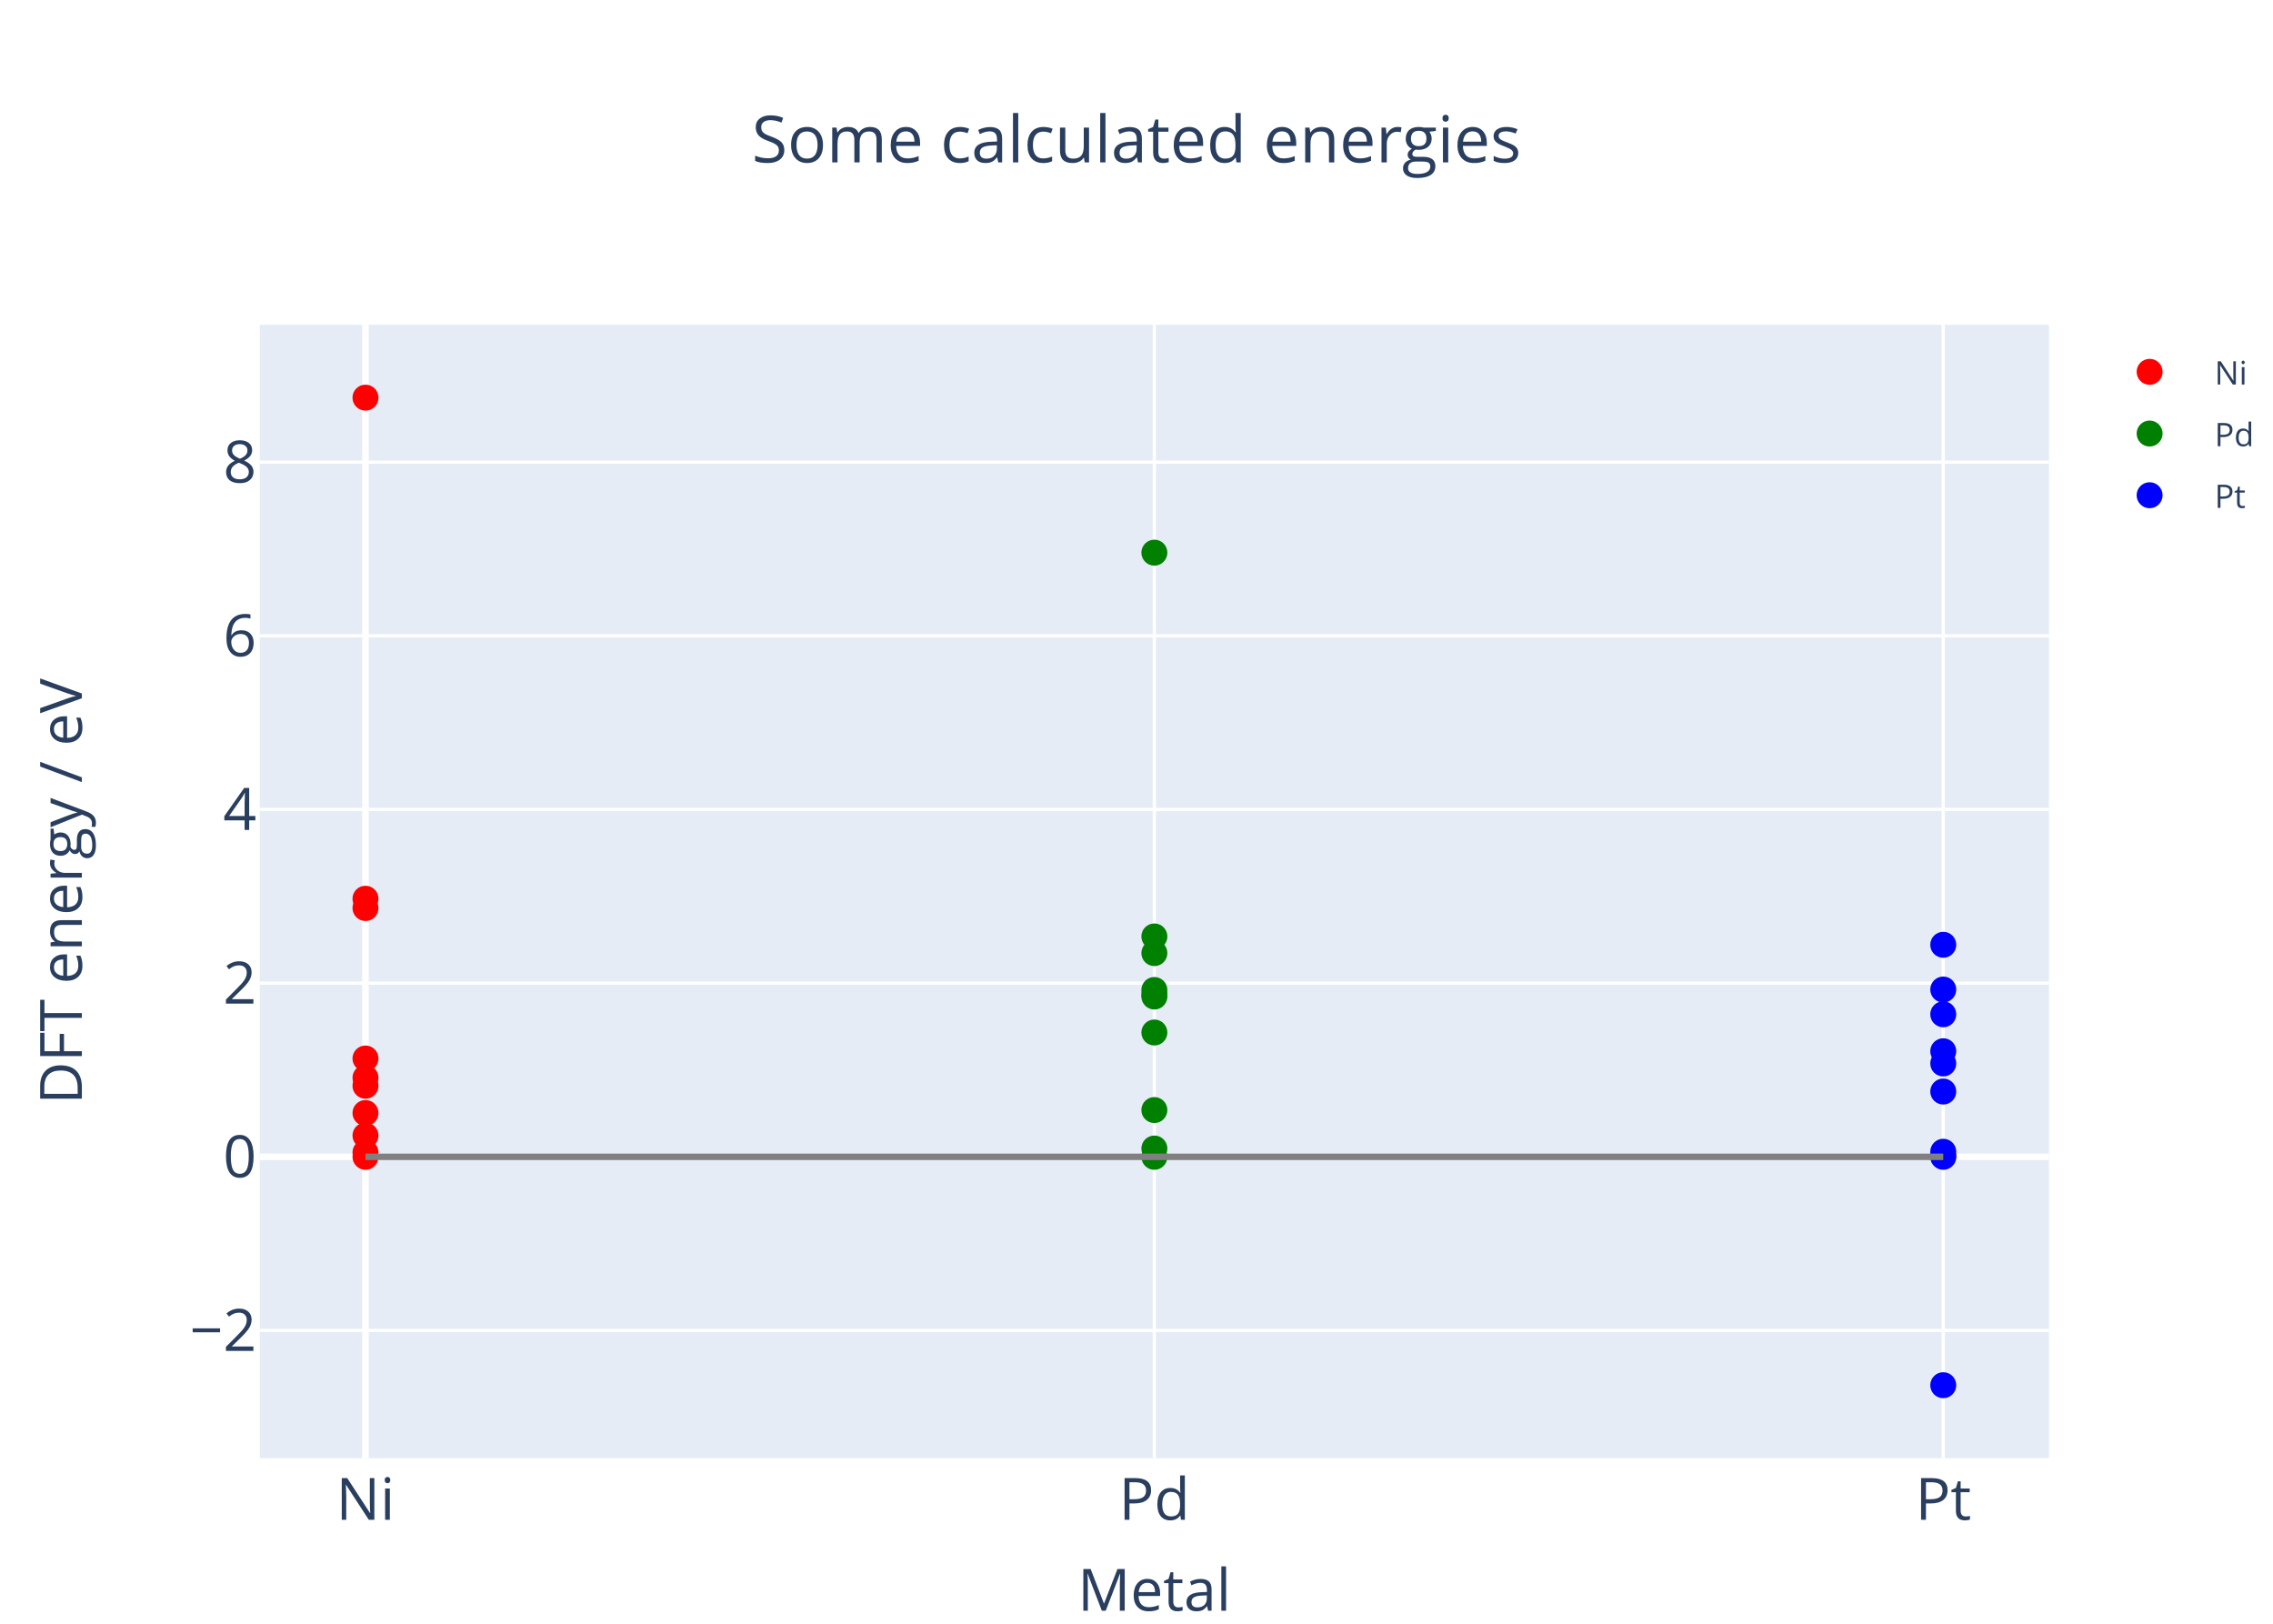
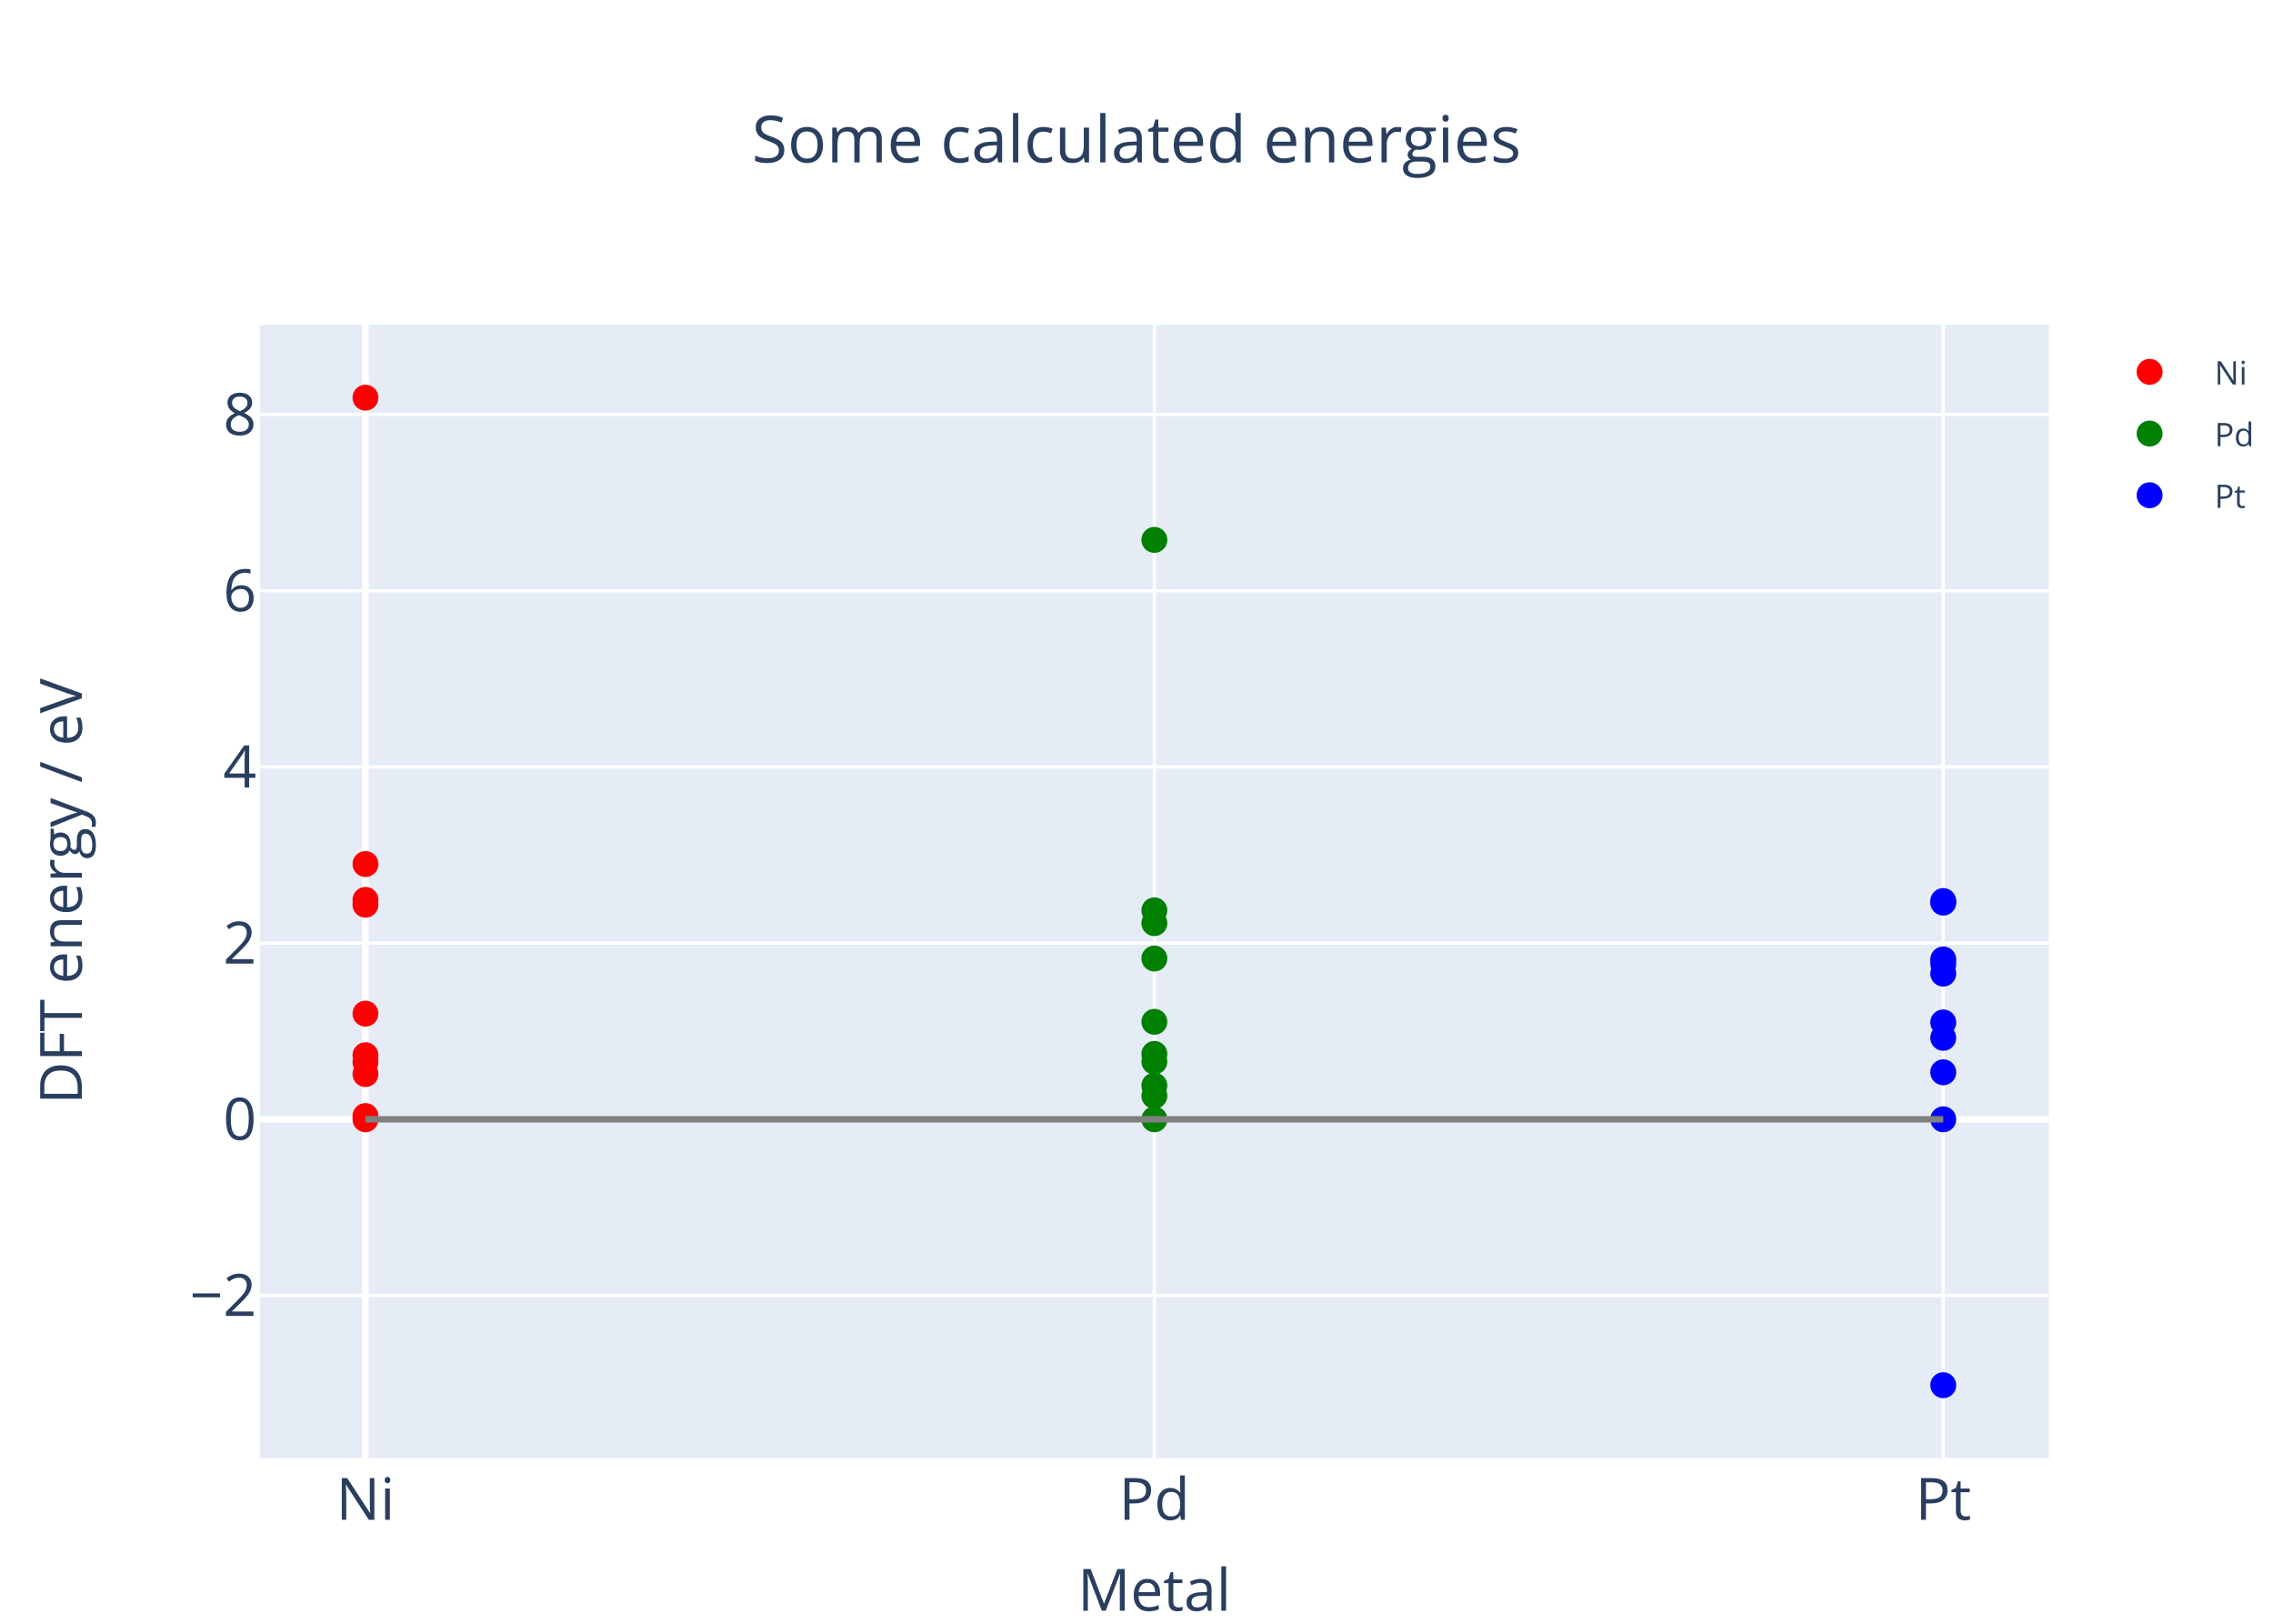
<svg xmlns="http://www.w3.org/2000/svg" class="main-svg" width="700" height="500" style="" viewBox="0 0 700 500">
  <rect x="0" y="0" width="700" height="500" style="fill: rgb(255, 255, 255); fill-opacity: 1;" />
-   <defs id="defs-3543e3">
+   <defs id="defs-ee67ce">
    <g class="clips">
-       <clipPath id="clip3543e3xyplot" class="plotclip">
+       <clipPath id="clipee67cexyplot" class="plotclip">
        <rect width="551" height="349" />
      </clipPath>
-       <clipPath class="axesclip" id="clip3543e3x">
+       <clipPath class="axesclip" id="clipee67cex">
        <rect x="80" y="0" width="551" height="500" />
      </clipPath>
-       <clipPath class="axesclip" id="clip3543e3y">
+       <clipPath class="axesclip" id="clipee67cey">
        <rect x="0" y="100" width="700" height="349" />
      </clipPath>
-       <clipPath class="axesclip" id="clip3543e3xy">
+       <clipPath class="axesclip" id="clipee67cexy">
        <rect x="80" y="100" width="551" height="349" />
      </clipPath>
    </g>
    <g class="gradients" />
  </defs>
  <g class="bglayer">
    <rect class="bg" x="80" y="100" width="551" height="349" style="fill: rgb(229, 236, 246); fill-opacity: 1; stroke-width: 0;" />
  </g>
  <g class="layer-below">
    <g class="imagelayer" />
    <g class="shapelayer" />
  </g>
  <g class="cartesianlayer">
    <g class="subplot xy">
      <g class="layer-subplot">
        <g class="shapelayer" />
        <g class="imagelayer" />
      </g>
      <g class="gridlayer">
        <g class="x">
          <path class="xgrid crisp" transform="translate(355.5,0)" d="M0,100v349" style="stroke: rgb(255, 255, 255); stroke-opacity: 1; stroke-width: 1px;" />
          <path class="xgrid crisp" transform="translate(598.45,0)" d="M0,100v349" style="stroke: rgb(255, 255, 255); stroke-opacity: 1; stroke-width: 1px;" />
        </g>
        <g class="y">
-           <path class="ygrid crisp" transform="translate(0,409.69)" d="M80,0h551" style="stroke: rgb(255, 255, 255); stroke-opacity: 1; stroke-width: 1px;" />
-           <path class="ygrid crisp" transform="translate(0,302.74)" d="M80,0h551" style="stroke: rgb(255, 255, 255); stroke-opacity: 1; stroke-width: 1px;" />
-           <path class="ygrid crisp" transform="translate(0,249.26)" d="M80,0h551" style="stroke: rgb(255, 255, 255); stroke-opacity: 1; stroke-width: 1px;" />
-           <path class="ygrid crisp" transform="translate(0,195.78)" d="M80,0h551" style="stroke: rgb(255, 255, 255); stroke-opacity: 1; stroke-width: 1px;" />
-           <path class="ygrid crisp" transform="translate(0,142.31)" d="M80,0h551" style="stroke: rgb(255, 255, 255); stroke-opacity: 1; stroke-width: 1px;" />
+           <path class="ygrid crisp" transform="translate(0,398.92)" d="M80,0h551" style="stroke: rgb(255, 255, 255); stroke-opacity: 1; stroke-width: 1px;" />
+           <path class="ygrid crisp" transform="translate(0,290.42)" d="M80,0h551" style="stroke: rgb(255, 255, 255); stroke-opacity: 1; stroke-width: 1px;" />
+           <path class="ygrid crisp" transform="translate(0,236.17)" d="M80,0h551" style="stroke: rgb(255, 255, 255); stroke-opacity: 1; stroke-width: 1px;" />
+           <path class="ygrid crisp" transform="translate(0,181.92)" d="M80,0h551" style="stroke: rgb(255, 255, 255); stroke-opacity: 1; stroke-width: 1px;" />
+           <path class="ygrid crisp" transform="translate(0,127.66)" d="M80,0h551" style="stroke: rgb(255, 255, 255); stroke-opacity: 1; stroke-width: 1px;" />
        </g>
      </g>
      <g class="zerolinelayer">
        <path class="xzl zl crisp" transform="translate(112.55,0)" d="M0,100v349" style="stroke: rgb(255, 255, 255); stroke-opacity: 1; stroke-width: 2px;" />
-         <path class="yzl zl crisp" transform="translate(0,356.22)" d="M80,0h551" style="stroke: rgb(255, 255, 255); stroke-opacity: 1; stroke-width: 2px;" />
+         <path class="yzl zl crisp" transform="translate(0,344.67)" d="M80,0h551" style="stroke: rgb(255, 255, 255); stroke-opacity: 1; stroke-width: 2px;" />
      </g>
      <path class="xlines-below" />
      <path class="ylines-below" />
      <g class="overlines-below" />
      <g class="xaxislayer-below" />
      <g class="yaxislayer-below" />
      <g class="overaxes-below" />
-       <g class="plot" transform="translate(80,100)" clip-path="url('#clip3543e3xyplot')">
+       <g class="plot" transform="translate(80,100)" clip-path="url('#clipee67cexyplot')">
        <g class="scatterlayer mlayer">
-           <g class="trace scatter tracea2e246" style="stroke-miterlimit: 2; opacity: 1;">
+           <g class="trace scatter trace8fe33d" style="stroke-miterlimit: 2; opacity: 1;">
            <g class="fills" />
            <g class="errorbars" />
            <g class="lines" />
            <g class="points">
-               <path class="point" transform="translate(32.55,256.22)" d="M4,0A4,4 0 1,1 0,-4A4,4 0 0,1 4,0Z" style="opacity: 1; stroke-width: 0px; fill: rgb(255, 0, 0); fill-opacity: 1;" />
-               <path class="point" transform="translate(32.55,249.67)" d="M4,0A4,4 0 1,1 0,-4A4,4 0 0,1 4,0Z" style="opacity: 1; stroke-width: 0px; fill: rgb(255, 0, 0); fill-opacity: 1;" />
-               <path class="point" transform="translate(32.55,176.75)" d="M4,0A4,4 0 1,1 0,-4A4,4 0 0,1 4,0Z" style="opacity: 1; stroke-width: 0px; fill: rgb(255, 0, 0); fill-opacity: 1;" />
-               <path class="point" transform="translate(32.55,234.34)" d="M4,0A4,4 0 1,1 0,-4A4,4 0 0,1 4,0Z" style="opacity: 1; stroke-width: 0px; fill: rgb(255, 0, 0); fill-opacity: 1;" />
-               <path class="point" transform="translate(32.55,242.73)" d="M4,0A4,4 0 1,1 0,-4A4,4 0 0,1 4,0Z" style="opacity: 1; stroke-width: 0px; fill: rgb(255, 0, 0); fill-opacity: 1;" />
-               <path class="point" transform="translate(32.55,254.88)" d="M4,0A4,4 0 1,1 0,-4A4,4 0 0,1 4,0Z" style="opacity: 1; stroke-width: 0px; fill: rgb(255, 0, 0); fill-opacity: 1;" />
-               <path class="point" transform="translate(32.55,179.61)" d="M4,0A4,4 0 1,1 0,-4A4,4 0 0,1 4,0Z" style="opacity: 1; stroke-width: 0px; fill: rgb(255, 0, 0); fill-opacity: 1;" />
-               <path class="point" transform="translate(32.55,231.89)" d="M4,0A4,4 0 1,1 0,-4A4,4 0 0,1 4,0Z" style="opacity: 1; stroke-width: 0px; fill: rgb(255, 0, 0); fill-opacity: 1;" />
-               <path class="point" transform="translate(32.55,225.95)" d="M4,0A4,4 0 1,1 0,-4A4,4 0 0,1 4,0Z" style="opacity: 1; stroke-width: 0px; fill: rgb(255, 0, 0); fill-opacity: 1;" />
+               <path class="point" transform="translate(32.55,244.67)" d="M4,0A4,4 0 1,1 0,-4A4,4 0 0,1 4,0Z" style="opacity: 1; stroke-width: 0px; fill: rgb(255, 0, 0); fill-opacity: 1;" />
+               <path class="point" transform="translate(32.55,224.94)" d="M4,0A4,4 0 1,1 0,-4A4,4 0 0,1 4,0Z" style="opacity: 1; stroke-width: 0px; fill: rgb(255, 0, 0); fill-opacity: 1;" />
+               <path class="point" transform="translate(32.55,243.68)" d="M4,0A4,4 0 1,1 0,-4A4,4 0 0,1 4,0Z" style="opacity: 1; stroke-width: 0px; fill: rgb(255, 0, 0); fill-opacity: 1;" />
+               <path class="point" transform="translate(32.55,178.59)" d="M4,0A4,4 0 1,1 0,-4A4,4 0 0,1 4,0Z" style="opacity: 1; stroke-width: 0px; fill: rgb(255, 0, 0); fill-opacity: 1;" />
+               <path class="point" transform="translate(32.55,227.12)" d="M4,0A4,4 0 1,1 0,-4A4,4 0 0,1 4,0Z" style="opacity: 1; stroke-width: 0px; fill: rgb(255, 0, 0); fill-opacity: 1;" />
+               <path class="point" transform="translate(32.55,212.13)" d="M4,0A4,4 0 1,1 0,-4A4,4 0 0,1 4,0Z" style="opacity: 1; stroke-width: 0px; fill: rgb(255, 0, 0); fill-opacity: 1;" />
+               <path class="point" transform="translate(32.55,177.11)" d="M4,0A4,4 0 1,1 0,-4A4,4 0 0,1 4,0Z" style="opacity: 1; stroke-width: 0px; fill: rgb(255, 0, 0); fill-opacity: 1;" />
+               <path class="point" transform="translate(32.55,230.73)" d="M4,0A4,4 0 1,1 0,-4A4,4 0 0,1 4,0Z" style="opacity: 1; stroke-width: 0px; fill: rgb(255, 0, 0); fill-opacity: 1;" />
+               <path class="point" transform="translate(32.55,166.07)" d="M4,0A4,4 0 1,1 0,-4A4,4 0 0,1 4,0Z" style="opacity: 1; stroke-width: 0px; fill: rgb(255, 0, 0); fill-opacity: 1;" />
              <path class="point" transform="translate(32.55,22.45)" d="M4,0A4,4 0 1,1 0,-4A4,4 0 0,1 4,0Z" style="opacity: 1; stroke-width: 0px; fill: rgb(255, 0, 0); fill-opacity: 1;" />
            </g>
            <g class="text" />
          </g>
-           <g class="trace scatter trace34566a" style="stroke-miterlimit: 2; opacity: 1;">
+           <g class="trace scatter trace91be9d" style="stroke-miterlimit: 2; opacity: 1;">
            <g class="fills" />
            <g class="errorbars" />
            <g class="lines" />
            <g class="points">
-               <path class="point" transform="translate(275.5,256.22)" d="M4,0A4,4 0 1,1 0,-4A4,4 0 0,1 4,0Z" style="opacity: 1; stroke-width: 0px; fill: rgb(0, 128, 0); fill-opacity: 1;" />
-               <path class="point" transform="translate(275.5,193.49)" d="M4,0A4,4 0 1,1 0,-4A4,4 0 0,1 4,0Z" style="opacity: 1; stroke-width: 0px; fill: rgb(0, 128, 0); fill-opacity: 1;" />
-               <path class="point" transform="translate(275.5,253.67)" d="M4,0A4,4 0 1,1 0,-4A4,4 0 0,1 4,0Z" style="opacity: 1; stroke-width: 0px; fill: rgb(0, 128, 0); fill-opacity: 1;" />
-               <path class="point" transform="translate(275.5,206.27)" d="M4,0A4,4 0 1,1 0,-4A4,4 0 0,1 4,0Z" style="opacity: 1; stroke-width: 0px; fill: rgb(0, 128, 0); fill-opacity: 1;" />
-               <path class="point" transform="translate(275.5,204.85)" d="M4,0A4,4 0 1,1 0,-4A4,4 0 0,1 4,0Z" style="opacity: 1; stroke-width: 0px; fill: rgb(0, 128, 0); fill-opacity: 1;" />
-               <path class="point" transform="translate(275.5,241.82)" d="M4,0A4,4 0 1,1 0,-4A4,4 0 0,1 4,0Z" style="opacity: 1; stroke-width: 0px; fill: rgb(0, 128, 0); fill-opacity: 1;" />
-               <path class="point" transform="translate(275.5,188.36)" d="M4,0A4,4 0 1,1 0,-4A4,4 0 0,1 4,0Z" style="opacity: 1; stroke-width: 0px; fill: rgb(0, 128, 0); fill-opacity: 1;" />
-               <path class="point" transform="translate(275.5,217.94)" d="M4,0A4,4 0 1,1 0,-4A4,4 0 0,1 4,0Z" style="opacity: 1; stroke-width: 0px; fill: rgb(0, 128, 0); fill-opacity: 1;" />
-               <path class="point" transform="translate(275.5,206.86)" d="M4,0A4,4 0 1,1 0,-4A4,4 0 0,1 4,0Z" style="opacity: 1; stroke-width: 0px; fill: rgb(0, 128, 0); fill-opacity: 1;" />
-               <path class="point" transform="translate(275.5,70.18)" d="M4,0A4,4 0 1,1 0,-4A4,4 0 0,1 4,0Z" style="opacity: 1; stroke-width: 0px; fill: rgb(0, 128, 0); fill-opacity: 1;" />
-             </g>
-             <g class="text" />
-           </g>
-           <g class="trace scatter trace9a7716" style="stroke-miterlimit: 2; opacity: 1;">
+               <path class="point" transform="translate(275.5,244.67)" d="M4,0A4,4 0 1,1 0,-4A4,4 0 0,1 4,0Z" style="opacity: 1; stroke-width: 0px; fill: rgb(0, 128, 0); fill-opacity: 1;" />
+               <path class="point" transform="translate(275.5,237.45)" d="M4,0A4,4 0 1,1 0,-4A4,4 0 0,1 4,0Z" style="opacity: 1; stroke-width: 0px; fill: rgb(0, 128, 0); fill-opacity: 1;" />
+               <path class="point" transform="translate(275.5,224.53)" d="M4,0A4,4 0 1,1 0,-4A4,4 0 0,1 4,0Z" style="opacity: 1; stroke-width: 0px; fill: rgb(0, 128, 0); fill-opacity: 1;" />
+               <path class="point" transform="translate(275.5,234.28)" d="M4,0A4,4 0 1,1 0,-4A4,4 0 0,1 4,0Z" style="opacity: 1; stroke-width: 0px; fill: rgb(0, 128, 0); fill-opacity: 1;" />
+               <path class="point" transform="translate(275.5,195.16)" d="M4,0A4,4 0 1,1 0,-4A4,4 0 0,1 4,0Z" style="opacity: 1; stroke-width: 0px; fill: rgb(0, 128, 0); fill-opacity: 1;" />
+               <path class="point" transform="translate(275.5,184.27)" d="M4,0A4,4 0 1,1 0,-4A4,4 0 0,1 4,0Z" style="opacity: 1; stroke-width: 0px; fill: rgb(0, 128, 0); fill-opacity: 1;" />
+               <path class="point" transform="translate(275.5,180.33)" d="M4,0A4,4 0 1,1 0,-4A4,4 0 0,1 4,0Z" style="opacity: 1; stroke-width: 0px; fill: rgb(0, 128, 0); fill-opacity: 1;" />
+               <path class="point" transform="translate(275.5,226.89)" d="M4,0A4,4 0 1,1 0,-4A4,4 0 0,1 4,0Z" style="opacity: 1; stroke-width: 0px; fill: rgb(0, 128, 0); fill-opacity: 1;" />
+               <path class="point" transform="translate(275.5,214.65)" d="M4,0A4,4 0 1,1 0,-4A4,4 0 0,1 4,0Z" style="opacity: 1; stroke-width: 0px; fill: rgb(0, 128, 0); fill-opacity: 1;" />
+               <path class="point" transform="translate(275.5,66.25)" d="M4,0A4,4 0 1,1 0,-4A4,4 0 0,1 4,0Z" style="opacity: 1; stroke-width: 0px; fill: rgb(0, 128, 0); fill-opacity: 1;" />
+             </g>
+             <g class="text" />
+           </g>
+           <g class="trace scatter trace502e9d" style="stroke-miterlimit: 2; opacity: 1;">
            <g class="fills" />
            <g class="errorbars" />
            <g class="lines" />
            <g class="points">
-               <path class="point" transform="translate(518.45,256.22)" d="M4,0A4,4 0 1,1 0,-4A4,4 0 0,1 4,0Z" style="opacity: 1; stroke-width: 0px; fill: rgb(0, 0, 255); fill-opacity: 1;" />
-               <path class="point" transform="translate(518.45,227.47)" d="M4,0A4,4 0 1,1 0,-4A4,4 0 0,1 4,0Z" style="opacity: 1; stroke-width: 0px; fill: rgb(0, 0, 255); fill-opacity: 1;" />
-               <path class="point" transform="translate(518.45,190.93)" d="M4,0A4,4 0 1,1 0,-4A4,4 0 0,1 4,0Z" style="opacity: 1; stroke-width: 0px; fill: rgb(0, 0, 255); fill-opacity: 1;" />
-               <path class="point" transform="translate(518.45,223.71)" d="M4,0A4,4 0 1,1 0,-4A4,4 0 0,1 4,0Z" style="opacity: 1; stroke-width: 0px; fill: rgb(0, 0, 255); fill-opacity: 1;" />
-               <path class="point" transform="translate(518.45,236.12)" d="M4,0A4,4 0 1,1 0,-4A4,4 0 0,1 4,0Z" style="opacity: 1; stroke-width: 0px; fill: rgb(0, 0, 255); fill-opacity: 1;" />
-               <path class="point" transform="translate(518.45,254.66)" d="M4,0A4,4 0 1,1 0,-4A4,4 0 0,1 4,0Z" style="opacity: 1; stroke-width: 0px; fill: rgb(0, 0, 255); fill-opacity: 1;" />
-               <path class="point" transform="translate(518.45,204.71)" d="M4,0A4,4 0 1,1 0,-4A4,4 0 0,1 4,0Z" style="opacity: 1; stroke-width: 0px; fill: rgb(0, 0, 255); fill-opacity: 1;" />
-               <path class="point" transform="translate(518.45,256.04)" d="M4,0A4,4 0 1,1 0,-4A4,4 0 0,1 4,0Z" style="opacity: 1; stroke-width: 0px; fill: rgb(0, 0, 255); fill-opacity: 1;" />
-               <path class="point" transform="translate(518.45,212.33)" d="M4,0A4,4 0 1,1 0,-4A4,4 0 0,1 4,0Z" style="opacity: 1; stroke-width: 0px; fill: rgb(0, 0, 255); fill-opacity: 1;" />
+               <path class="point" transform="translate(518.45,244.67)" d="M4,0A4,4 0 1,1 0,-4A4,4 0 0,1 4,0Z" style="opacity: 1; stroke-width: 0px; fill: rgb(0, 0, 255); fill-opacity: 1;" />
+               <path class="point" transform="translate(518.45,195.45)" d="M4,0A4,4 0 1,1 0,-4A4,4 0 0,1 4,0Z" style="opacity: 1; stroke-width: 0px; fill: rgb(0, 0, 255); fill-opacity: 1;" />
+               <path class="point" transform="translate(518.45,199.8)" d="M4,0A4,4 0 1,1 0,-4A4,4 0 0,1 4,0Z" style="opacity: 1; stroke-width: 0px; fill: rgb(0, 0, 255); fill-opacity: 1;" />
+               <path class="point" transform="translate(518.45,214.84)" d="M4,0A4,4 0 1,1 0,-4A4,4 0 0,1 4,0Z" style="opacity: 1; stroke-width: 0px; fill: rgb(0, 0, 255); fill-opacity: 1;" />
+               <path class="point" transform="translate(518.45,177.46)" d="M4,0A4,4 0 1,1 0,-4A4,4 0 0,1 4,0Z" style="opacity: 1; stroke-width: 0px; fill: rgb(0, 0, 255); fill-opacity: 1;" />
+               <path class="point" transform="translate(518.45,196.81)" d="M4,0A4,4 0 1,1 0,-4A4,4 0 0,1 4,0Z" style="opacity: 1; stroke-width: 0px; fill: rgb(0, 0, 255); fill-opacity: 1;" />
+               <path class="point" transform="translate(518.45,177.94)" d="M4,0A4,4 0 1,1 0,-4A4,4 0 0,1 4,0Z" style="opacity: 1; stroke-width: 0px; fill: rgb(0, 0, 255); fill-opacity: 1;" />
+               <path class="point" transform="translate(518.45,230.19)" d="M4,0A4,4 0 1,1 0,-4A4,4 0 0,1 4,0Z" style="opacity: 1; stroke-width: 0px; fill: rgb(0, 0, 255); fill-opacity: 1;" />
+               <path class="point" transform="translate(518.45,219.58)" d="M4,0A4,4 0 1,1 0,-4A4,4 0 0,1 4,0Z" style="opacity: 1; stroke-width: 0px; fill: rgb(0, 0, 255); fill-opacity: 1;" />
              <path class="point" transform="translate(518.45,326.55)" d="M4,0A4,4 0 1,1 0,-4A4,4 0 0,1 4,0Z" style="opacity: 1; stroke-width: 0px; fill: rgb(0, 0, 255); fill-opacity: 1;" />
            </g>
            <g class="text" />
          </g>
-           <g class="trace scatter trace72bb93" style="stroke-miterlimit: 2; opacity: 1;">
+           <g class="trace scatter tracef6229c" style="stroke-miterlimit: 2; opacity: 1;">
            <g class="fills" />
            <g class="errorbars" />
            <g class="lines">
-               <path class="js-line" d="M32.55,256.22L518.45,256.22" style="vector-effect: non-scaling-stroke; fill: none; stroke: rgb(128, 128, 128); stroke-opacity: 1; stroke-width: 2px; opacity: 1;" />
+               <path class="js-line" d="M32.55,244.67L518.45,244.67" style="vector-effect: non-scaling-stroke; fill: none; stroke: rgb(128, 128, 128); stroke-opacity: 1; stroke-width: 2px; opacity: 1;" />
            </g>
            <g class="points" />
            <g class="text" />
          </g>
        </g>
      </g>
      <g class="overplot" />
      <path class="xlines-above crisp" d="M0,0" style="fill: none;" />
      <path class="ylines-above crisp" d="M0,0" style="fill: none;" />
      <g class="overlines-above" />
      <g class="xaxislayer-above">
        <g class="xtick">
          <text text-anchor="middle" x="0" y="468" transform="translate(112.55,0)" style="font-family: 'Open Sans', verdana, arial, sans-serif; font-size: 18px; fill: rgb(42, 63, 95); fill-opacity: 1; white-space: pre;">Ni</text>
        </g>
        <g class="xtick">
          <text text-anchor="middle" x="0" y="468" transform="translate(355.5,0)" style="font-family: 'Open Sans', verdana, arial, sans-serif; font-size: 18px; fill: rgb(42, 63, 95); fill-opacity: 1; white-space: pre;">Pd</text>
        </g>
        <g class="xtick">
          <text text-anchor="middle" x="0" y="468" transform="translate(598.45,0)" style="font-family: 'Open Sans', verdana, arial, sans-serif; font-size: 18px; fill: rgb(42, 63, 95); fill-opacity: 1; white-space: pre;">Pt</text>
        </g>
      </g>
      <g class="yaxislayer-above">
        <g class="ytick">
-           <text text-anchor="end" x="79" y="6.3" transform="translate(0,409.69)" style="font-family: 'Open Sans', verdana, arial, sans-serif; font-size: 18px; fill: rgb(42, 63, 95); fill-opacity: 1; white-space: pre;">−2</text>
-         </g>
-         <g class="ytick">
-           <text text-anchor="end" x="79" y="6.3" transform="translate(0,356.22)" style="font-family: 'Open Sans', verdana, arial, sans-serif; font-size: 18px; fill: rgb(42, 63, 95); fill-opacity: 1; white-space: pre;">0</text>
-         </g>
-         <g class="ytick">
-           <text text-anchor="end" x="79" y="6.3" transform="translate(0,302.74)" style="font-family: 'Open Sans', verdana, arial, sans-serif; font-size: 18px; fill: rgb(42, 63, 95); fill-opacity: 1; white-space: pre;">2</text>
-         </g>
-         <g class="ytick">
-           <text text-anchor="end" x="79" y="6.3" transform="translate(0,249.26)" style="font-family: 'Open Sans', verdana, arial, sans-serif; font-size: 18px; fill: rgb(42, 63, 95); fill-opacity: 1; white-space: pre;">4</text>
-         </g>
-         <g class="ytick">
-           <text text-anchor="end" x="79" y="6.3" transform="translate(0,195.78)" style="font-family: 'Open Sans', verdana, arial, sans-serif; font-size: 18px; fill: rgb(42, 63, 95); fill-opacity: 1; white-space: pre;">6</text>
-         </g>
-         <g class="ytick">
-           <text text-anchor="end" x="79" y="6.3" transform="translate(0,142.31)" style="font-family: 'Open Sans', verdana, arial, sans-serif; font-size: 18px; fill: rgb(42, 63, 95); fill-opacity: 1; white-space: pre;">8</text>
+           <text text-anchor="end" x="79" y="6.3" transform="translate(0,398.92)" style="font-family: 'Open Sans', verdana, arial, sans-serif; font-size: 18px; fill: rgb(42, 63, 95); fill-opacity: 1; white-space: pre;">−2</text>
+         </g>
+         <g class="ytick">
+           <text text-anchor="end" x="79" y="6.3" transform="translate(0,344.67)" style="font-family: 'Open Sans', verdana, arial, sans-serif; font-size: 18px; fill: rgb(42, 63, 95); fill-opacity: 1; white-space: pre;">0</text>
+         </g>
+         <g class="ytick">
+           <text text-anchor="end" x="79" y="6.3" transform="translate(0,290.42)" style="font-family: 'Open Sans', verdana, arial, sans-serif; font-size: 18px; fill: rgb(42, 63, 95); fill-opacity: 1; white-space: pre;">2</text>
+         </g>
+         <g class="ytick">
+           <text text-anchor="end" x="79" y="6.3" transform="translate(0,236.17)" style="font-family: 'Open Sans', verdana, arial, sans-serif; font-size: 18px; fill: rgb(42, 63, 95); fill-opacity: 1; white-space: pre;">4</text>
+         </g>
+         <g class="ytick">
+           <text text-anchor="end" x="79" y="6.3" transform="translate(0,181.92)" style="font-family: 'Open Sans', verdana, arial, sans-serif; font-size: 18px; fill: rgb(42, 63, 95); fill-opacity: 1; white-space: pre;">6</text>
+         </g>
+         <g class="ytick">
+           <text text-anchor="end" x="79" y="6.3" transform="translate(0,127.66)" style="font-family: 'Open Sans', verdana, arial, sans-serif; font-size: 18px; fill: rgb(42, 63, 95); fill-opacity: 1; white-space: pre;">8</text>
        </g>
      </g>
      <g class="overaxes-above" />
    </g>
  </g>
  <g class="polarlayer" />
  <g class="ternarylayer" />
  <g class="geolayer" />
  <g class="funnelarealayer" />
  <g class="pielayer" />
  <g class="treemaplayer" />
  <g class="sunburstlayer" />
  <g class="glimages" />
-   <defs id="topdefs-3543e3">
+   <defs id="topdefs-ee67ce">
    <g class="clips" />
-     <clipPath id="legend3543e3">
+     <clipPath id="legendee67ce">
      <rect width="58" height="67" x="0" y="0" />
    </clipPath>
  </defs>
  <g class="layer-above">
    <g class="imagelayer" />
    <g class="shapelayer" />
  </g>
  <g class="infolayer">
    <g class="legend" pointer-events="all" transform="translate(642,100)">
      <rect class="bg" shape-rendering="crispEdges" width="58" height="67" x="0" y="0" style="stroke: rgb(68, 68, 68); stroke-opacity: 1; fill: rgb(255, 255, 255); fill-opacity: 1; stroke-width: 0px;" />
-       <g class="scrollbox" transform="" clip-path="url('#legend3543e3')">
+       <g class="scrollbox" transform="" clip-path="url('#legendee67ce')">
        <g class="groups">
          <g class="traces" transform="translate(0,14.5)" style="opacity: 1;">
            <text class="legendtext" text-anchor="start" x="40" y="3.9" style="font-family: 'Open Sans', verdana, arial, sans-serif; font-size: 10px; fill: rgb(42, 63, 95); fill-opacity: 1; white-space: pre;">Ni</text>
            <g class="layers" style="opacity: 1;">
              <g class="legendfill" />
              <g class="legendlines" />
              <g class="legendsymbols">
                <g class="legendpoints">
                  <path class="scatterpts" transform="translate(20,0)" d="M4,0A4,4 0 1,1 0,-4A4,4 0 0,1 4,0Z" style="opacity: 1; stroke-width: 0px; fill: rgb(255, 0, 0); fill-opacity: 1;" />
                </g>
              </g>
            </g>
            <rect class="legendtoggle" x="0" y="-9.5" width="52.266" height="19" style="fill: rgb(0, 0, 0); fill-opacity: 0;" />
          </g>
          <g class="traces" transform="translate(0,33.5)" style="opacity: 1;">
            <text class="legendtext" text-anchor="start" x="40" y="3.9" style="font-family: 'Open Sans', verdana, arial, sans-serif; font-size: 10px; fill: rgb(42, 63, 95); fill-opacity: 1; white-space: pre;">Pd</text>
            <g class="layers" style="opacity: 1;">
              <g class="legendfill" />
              <g class="legendlines" />
              <g class="legendsymbols">
                <g class="legendpoints">
                  <path class="scatterpts" transform="translate(20,0)" d="M4,0A4,4 0 1,1 0,-4A4,4 0 0,1 4,0Z" style="opacity: 1; stroke-width: 0px; fill: rgb(0, 128, 0); fill-opacity: 1;" />
                </g>
              </g>
            </g>
            <rect class="legendtoggle" x="0" y="-9.5" width="52.266" height="19" style="fill: rgb(0, 0, 0); fill-opacity: 0;" />
          </g>
          <g class="traces" transform="translate(0,52.5)" style="opacity: 1;">
            <text class="legendtext" text-anchor="start" x="40" y="3.9" style="font-family: 'Open Sans', verdana, arial, sans-serif; font-size: 10px; fill: rgb(42, 63, 95); fill-opacity: 1; white-space: pre;">Pt</text>
            <g class="layers" style="opacity: 1;">
              <g class="legendfill" />
              <g class="legendlines" />
              <g class="legendsymbols">
                <g class="legendpoints">
                  <path class="scatterpts" transform="translate(20,0)" d="M4,0A4,4 0 1,1 0,-4A4,4 0 0,1 4,0Z" style="opacity: 1; stroke-width: 0px; fill: rgb(0, 0, 255); fill-opacity: 1;" />
                </g>
              </g>
            </g>
            <rect class="legendtoggle" x="0" y="-9.5" width="52.266" height="19" style="fill: rgb(0, 0, 0); fill-opacity: 0;" />
          </g>
        </g>
      </g>
      <rect class="scrollbar" rx="20" ry="3" width="0" height="0" x="0" y="0" style="fill: rgb(128, 139, 164); fill-opacity: 1;" />
    </g>
    <g class="g-gtitle">
      <text class="gtitle" x="350" y="50" text-anchor="middle" dy="0em" style="font-family: 'Open Sans', verdana, arial, sans-serif; font-size: 20px; fill: rgb(42, 63, 95); opacity: 1; font-weight: normal; white-space: pre;">Some calculated energies</text>
    </g>
    <g class="g-xtitle" transform="translate(0,-3.6)">
      <text class="xtitle" x="355.5" y="499.6" text-anchor="middle" style="font-family: 'Open Sans', verdana, arial, sans-serif; font-size: 18px; fill: rgb(42, 63, 95); opacity: 1; font-weight: normal; white-space: pre;">Metal</text>
    </g>
    <g class="g-ytitle">
      <text class="ytitle" transform="rotate(-90,25.2125,274.5)" x="25.212" y="274.5" text-anchor="middle" style="font-family: 'Open Sans', verdana, arial, sans-serif; font-size: 18px; fill: rgb(42, 63, 95); opacity: 1; font-weight: normal; white-space: pre;">DFT energy / eV</text>
    </g>
  </g>
</svg>
